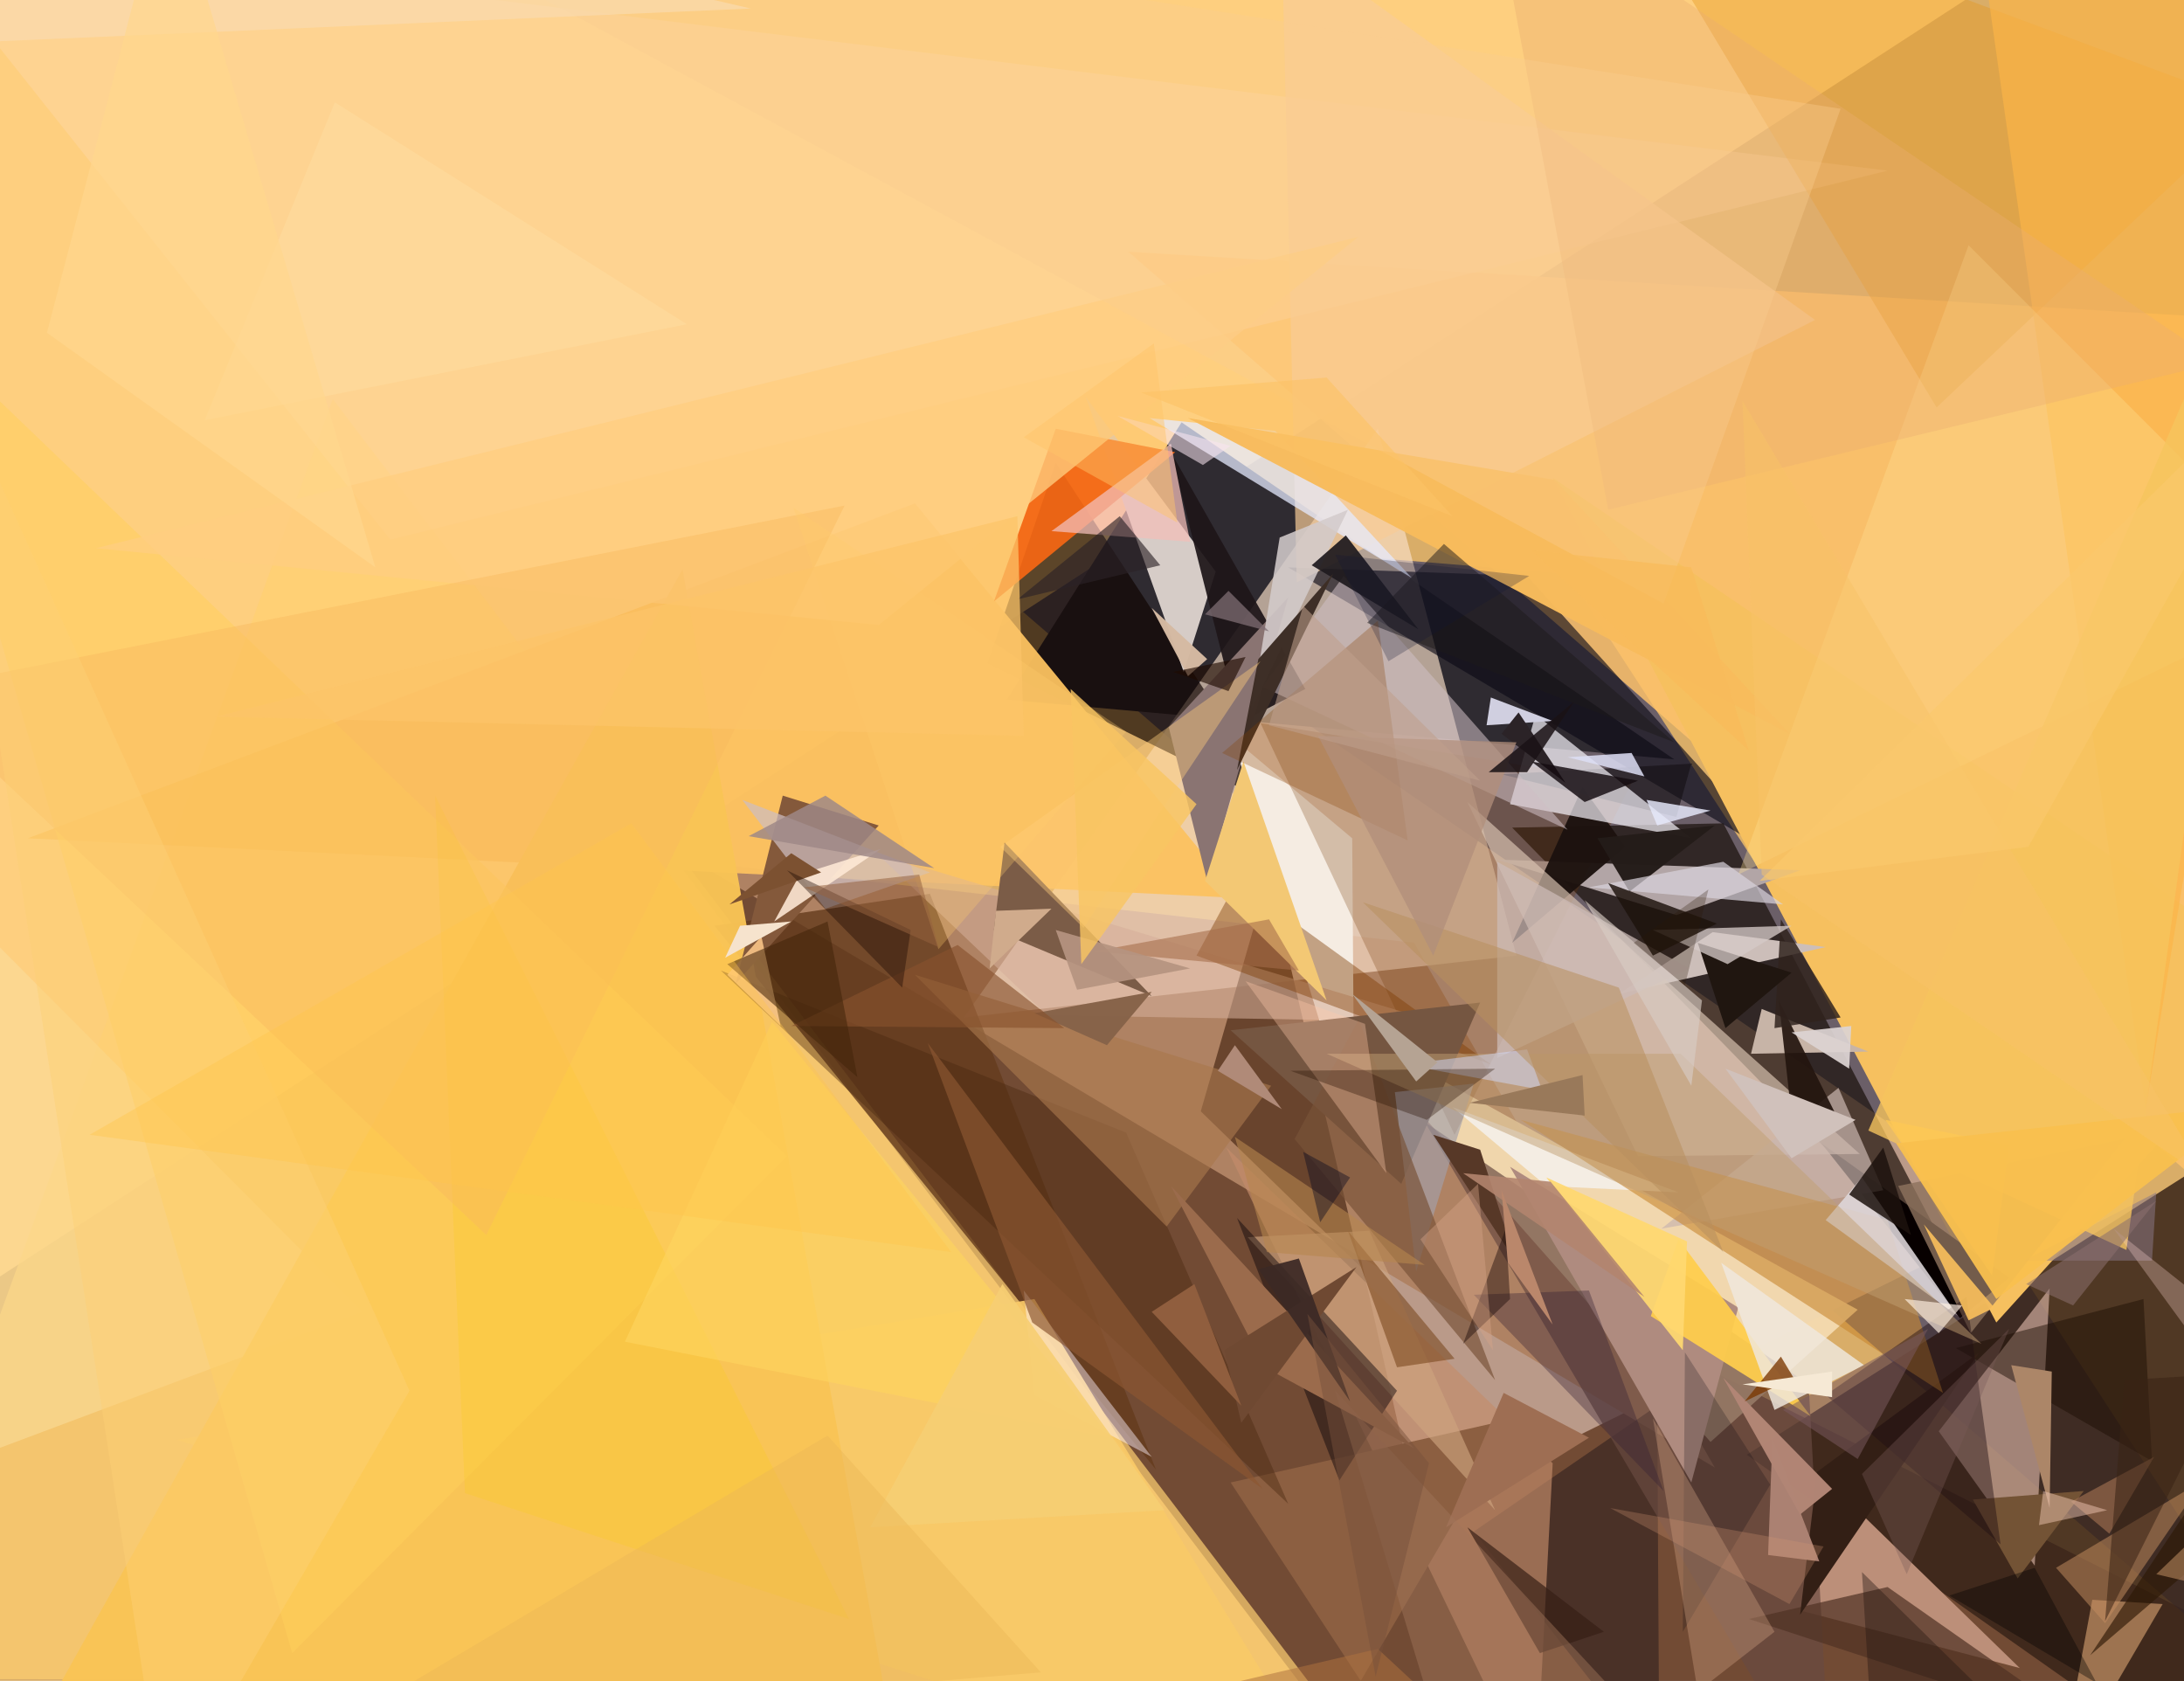
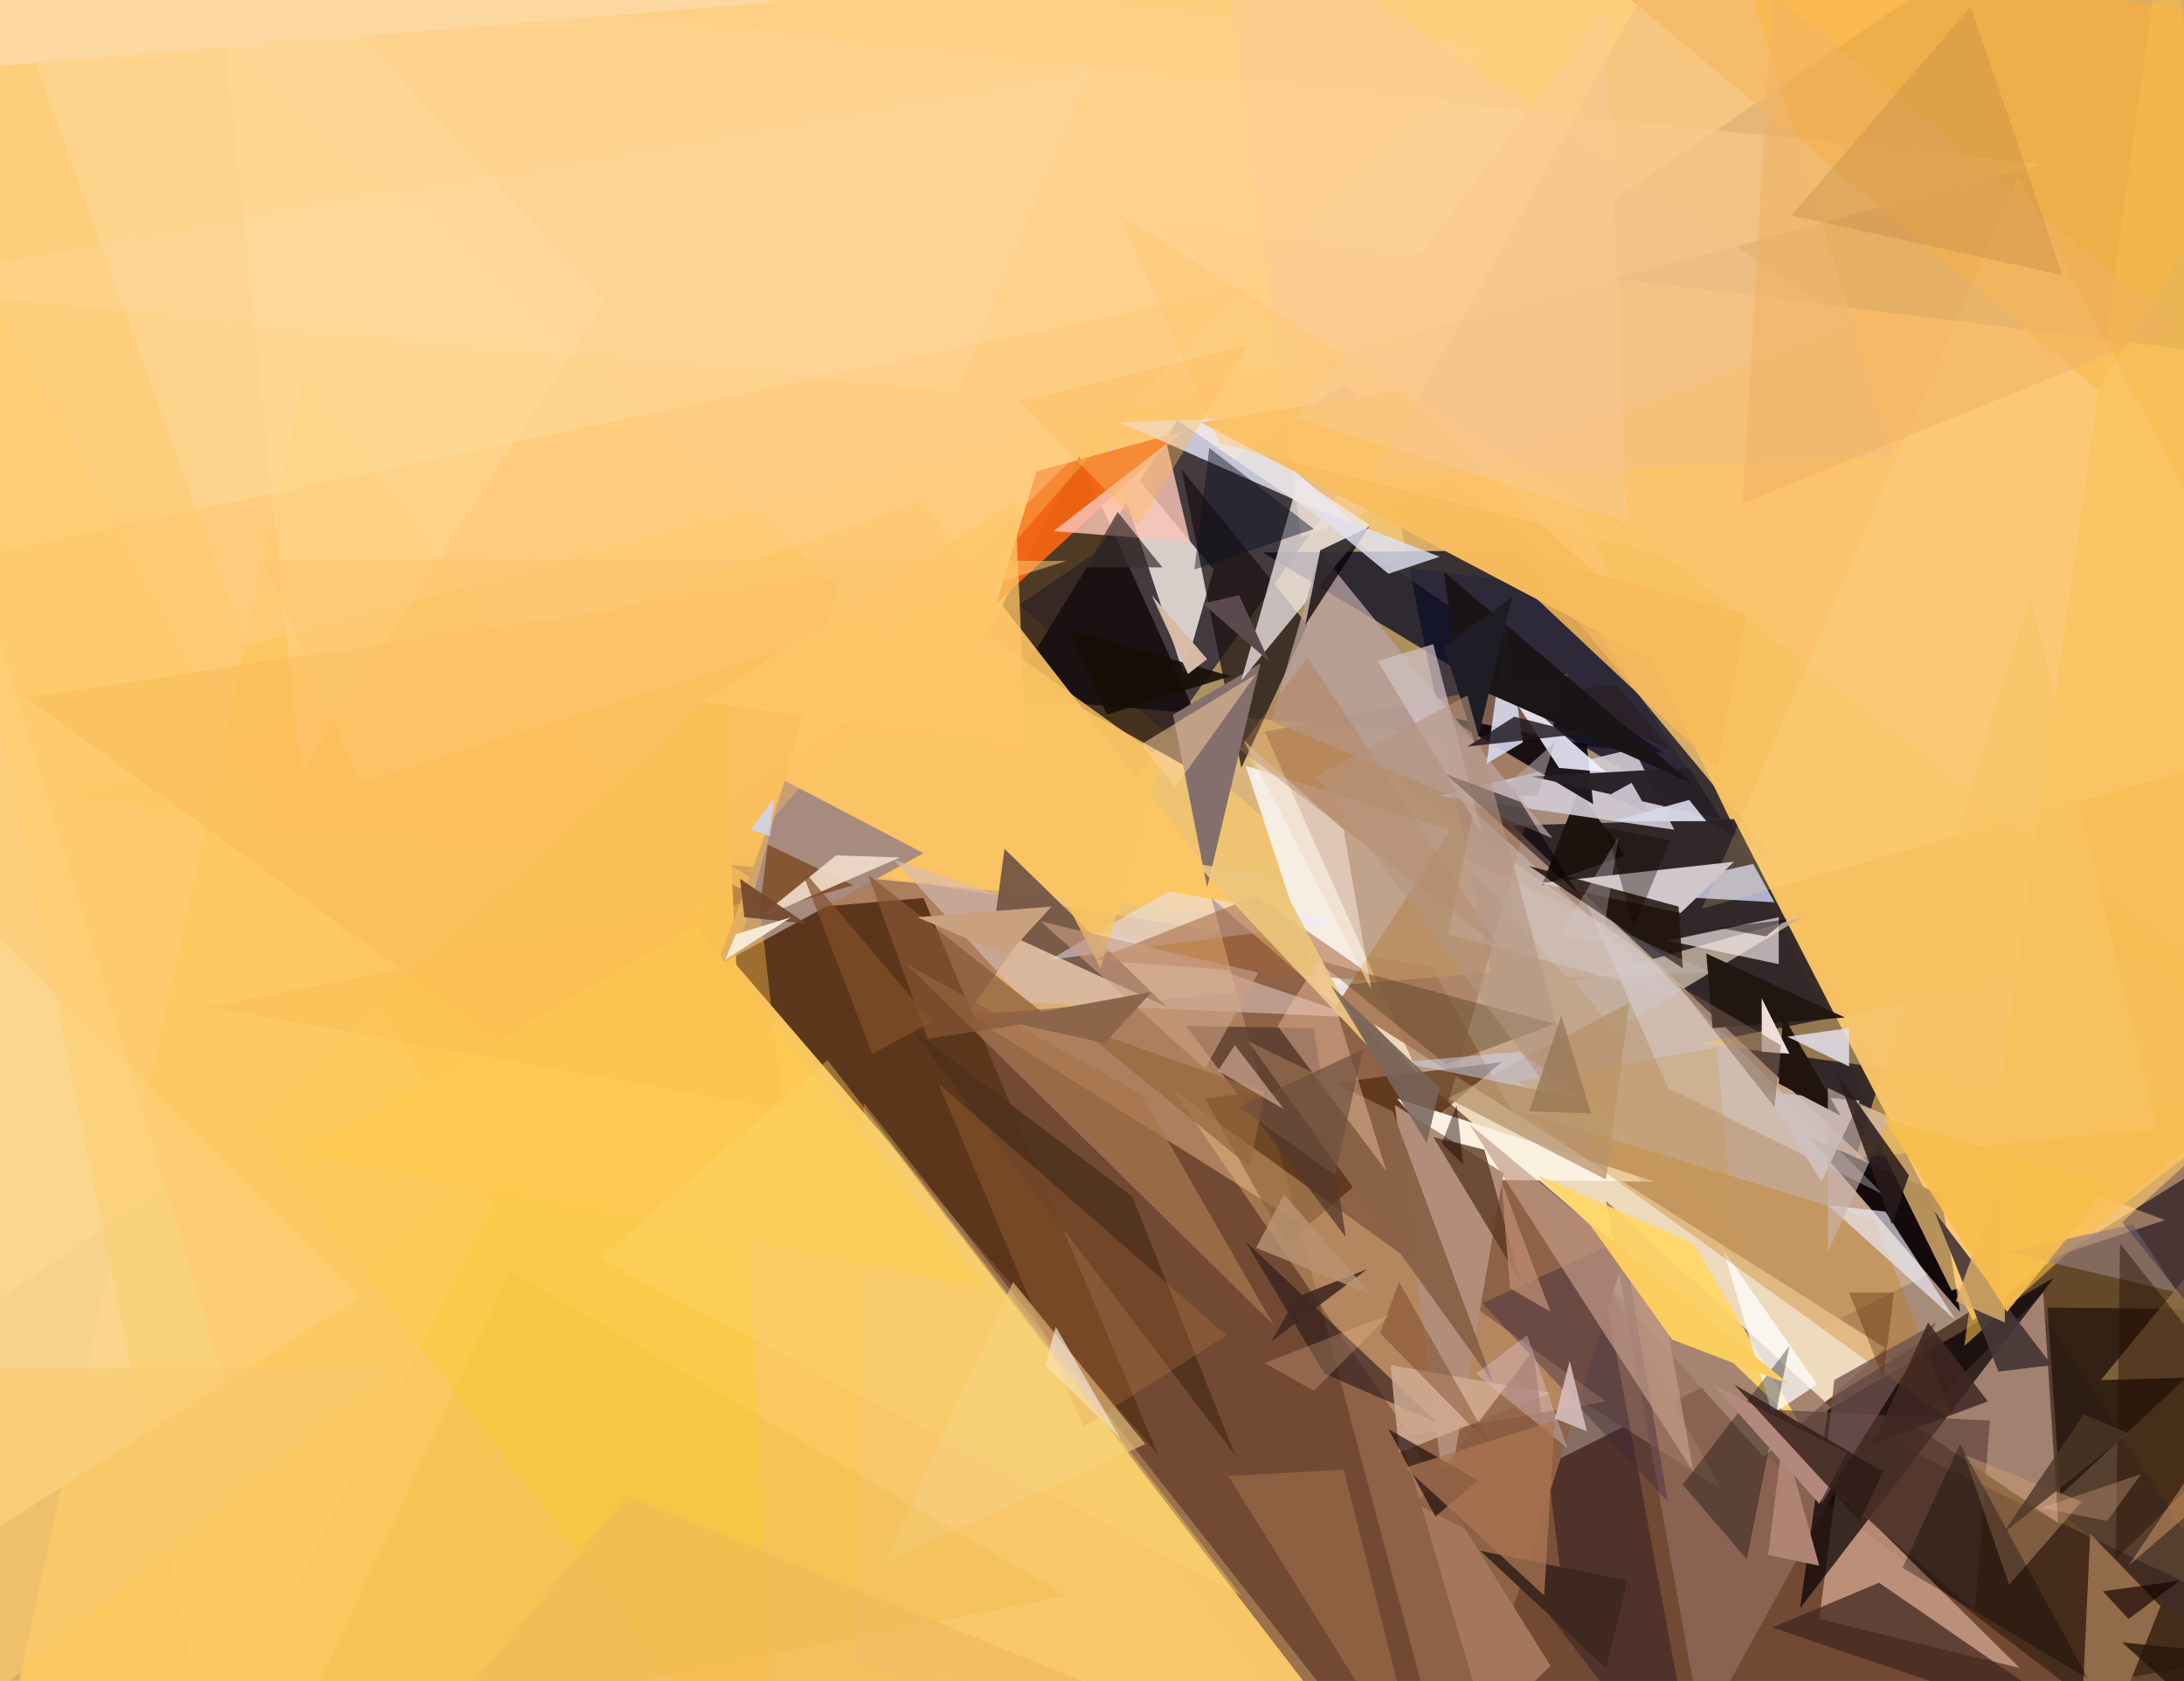
<svg xmlns="http://www.w3.org/2000/svg" width="1024" height="788" viewBox="0 0 256 197">
  <rect width="256" height="197" fill="#d9ad68" />
-   <polygon points="163.75,212.25 269,195.25 77.25,98.25" fill="#401c1b" fill-opacity="0.671" />
-   <polygon points="107.5,61 271.5,202.5 183.75,67.25" fill="#272f67" fill-opacity="0.62" />
-   <polygon points="231.5,-0.75 -1.75,-15.5 -6,153.5" fill="#fecf7f" />
-   <polygon points="258,208 270,129 204.75,170.5" fill="#372318" fill-opacity="0.843" />
-   <polygon points="153.5,197.25 -15.5,196.75 39,46.75" fill="#ffcf72" fill-opacity="0.698" />
-   <polygon points="237.25,142.5 144,78.5 166.25,177.5" fill="#ba9a89" />
-   <polygon points="196.25,89 138.5,49.5 118,82" fill="#2f2b31" />
-   <polygon points="268.75,37.75 269.5,148.75 132.25,29.5" fill="#ffc36a" fill-opacity="0.831" />
-   <polygon points="81.5,101 165.75,110.5 201,172" fill="#af8263" />
-   <polygon points="177.75,112 113,119.25 161.5,50.25" fill="#f8dfc8" fill-opacity="0.659" />
-   <polygon points="179,67.5 151,66.5 209,100.75" fill="#0b0915" fill-opacity="0.624" />
-   <polygon points="234,155 269.75,115.5 182,56" fill="#f6c05f" />
-   <polygon points="177.25,97 231,152 202,96.5" fill="#110701" fill-opacity="0.635" />
-   <polygon points="150.25,94.75 123.75,54.25 115.75,77.75" fill="#100400" fill-opacity="0.678" />
-   <polygon points="3.25,98.25 107.25,59 145.25,105.25" fill="#fbc15f" fill-opacity="0.945" />
-   <polygon points="142.5,67 127.25,46.5 138.75,78.75" fill="#d6ccc7" />
-   <polygon points="-11.25,-8.5 221.25,20 45.75,63.25" fill="#ffdab0" fill-opacity="0.365" />
-   <polygon points="157.5,120.25 217.75,153.5 200.5,169" fill="#f4dbb0" fill-opacity="0.941" />
-   <polygon points="109,104.75 135.5,172.25 83.75,108.5" fill="#643c1d" fill-opacity="0.808" />
-   <polygon points="227,47.75 264.25,12.5 189,-15.5" fill="#e6951b" fill-opacity="0.388" />
-   <polygon points="196.5,107.25 211,102 175.5,100.75" fill="#b2a5a6" />
-   <polygon points="238.5,183.5 240.25,151 227.25,167.75" fill="#e9c2b2" fill-opacity="0.588" />
-   <polygon points="-11.25,99.75 42.5,153.75 -15.5,175.5" fill="#fadd9e" fill-opacity="0.561" />
-   <polygon points="158,212.5 121.25,152.25 20.75,168.75" fill="#f8c968" fill-opacity="0.929" />
-   <polygon points="213.5,134 235.5,149.75 229.75,154.5" fill="#070000" />
-   <polygon points="172.75,179.5 194.25,164.75 194.5,207.25" fill="#322120" fill-opacity="0.616" />
-   <polygon points="7.25,197 106.25,212.5 80,66.75" fill="#f9c456" fill-opacity="0.961" />
-   <polygon points="158.5,98.25 144.5,86.5 158.75,133" fill="#f5ece2" />
-   <polygon points="145.25,84.75 137.25,53 153,80.75" fill="#1e1619" fill-opacity="0.933" />
-   <polygon points="143.75,134.5 182,171.5 180,209.75" fill="#c38c6b" fill-opacity="0.659" />
-   <polygon points="212.75,37.5 152,68.25 150.25,-7.5" fill="#f8cb97" fill-opacity="0.698" />
-   <polygon points="214,111 189.75,116.5 200.75,109.25" fill="#ccbeb9" />
-   <polygon points="123.75,50.25 116.5,70.5 137.75,53" fill="#f36714" fill-opacity="0.937" />
-   <polygon points="191.25,91.75 170.5,133 147.75,84.75" fill="#6e3500" fill-opacity="0.255" />
-   <polygon points="177.25,110.5 190.5,99.25 185.5,92.25" fill="#1c120f" fill-opacity="0.961" />
-   <polygon points="218,135.25 192,135.5 172,94" fill="#dac4b2" fill-opacity="0.675" />
-   <polygon points="148.75,102.5 140.75,130.25 159.5,148.5" fill="#502e19" fill-opacity="0.729" />
-   <polygon points="102.75,100 168.25,119.75 122.75,119" fill="#d4af9a" fill-opacity="0.569" />
-   <polygon points="252.25,171.25 229.25,158 251.25,152.25" fill="#1c0d04" fill-opacity="0.471" />
-   <polygon points="236.75,195.5 218.25,177.5 211,188.75" fill="#bc8f79" />
-   <polygon points="206.5,118.25 219,123.25 205.25,123.5" fill="#c7b4a7" />
-   <polygon points="149.5,50.5 134.75,49 165.5,67.75" fill="#e5ebff" fill-opacity="0.741" />
-   <polygon points="167,131.5 214.75,212.5 212,162.25" fill="#694a41" fill-opacity="0.682" />
-   <polygon points="196.75,139.75 170.25,129.75 181.25,139" fill="#f4ede3" />
-   <polygon points="245.25,187.5 253.5,188 241.25,209" fill="#b4865d" fill-opacity="0.8" />
-   <polygon points="151,70 137,85.25 141.5,103.25" fill="#8a7472" />
-   <polygon points="91.75,93.25 86.25,115.25 103,96.75" fill="#84593b" />
-   <polygon points="182.25,56.25 209.75,86 139.25,49" fill="#f8bc5d" fill-opacity="0.973" />
-   <polygon points="205,189.75 245.5,203 221.25,186" fill="#503224" fill-opacity="0.706" />
-   <polygon points="198.25,173.75 177,136.75 203.75,153.25" fill="#af8b7f" />
-   <polygon points="193.5,154.25 212.25,166 196.75,145.25" fill="#ffcd4c" fill-opacity="0.933" />
-   <polygon points="249,133.5 231,156.25 222.5,139" fill="#8e725d" fill-opacity="0.804" />
-   <polygon points="271.5,8 231,-15 251.5,130" fill="#fbb447" fill-opacity="0.655" />
-   <polygon points="218.5,160 201.75,148 208,165.25" fill="#efe7de" fill-opacity="0.824" />
-   <polygon points="196.5,95.75 198.25,89.5 176,90.75" fill="#171217" fill-opacity="0.675" />
-   <polygon points="230.75,28.75 203.75,102.5 271.5,69.5" fill="#ffe195" fill-opacity="0.333" />
-   <polygon points="198.25,98.25 180,83.75 177,94.25" fill="#fbf7ff" fill-opacity="0.678" />
-   <polygon points="34.25,193.75 92.25,135.5 -11,36.5" fill="#ffce5c" fill-opacity="0.518" />
-   <polygon points="213,172.5 211,189.25 232,158.5" fill="#331f15" />
-   <polygon points="186.25,151.25 172.75,151.75 195,174.75" fill="#322033" fill-opacity="0.361" />
-   <polygon points="117.75,98.75 135,116.75 116.5,109" fill="#7b5c47" />
-   <polygon points="150,63 158,59.75 146.75,83" fill="#d3cbcb" fill-opacity="0.867" />
-   <polygon points="194.75,144 220.75,139.5 215.5,127.5" fill="#c9b5ae" fill-opacity="0.706" />
-   <polygon points="177.5,166.25 144.25,173.75 159.5,197" fill="#8c5f41" />
-   <polygon points="84.5,113.75 132,132.75 151,176.25" fill="#4a2810" fill-opacity="0.416" />
-   <polygon points="121.25,163.5 120,151.25 135,170.75" fill="#fff4ff" fill-opacity="0.447" />
-   <polygon points="145,103.25 140.25,112 174.75,124.75" fill="#7d3900" fill-opacity="0.42" />
-   <polygon points="183.75,97.25 157.5,67.5 148,80.5" fill="#cfbfc4" fill-opacity="0.557" />
-   <polygon points="227.75,163.25 178.25,131.25 221.25,143" fill="#c88630" fill-opacity="0.596" />
-   <polygon points="164.25,138.75 173.5,117.5 144.25,120.75" fill="#755641" />
-   <polygon points="198,113.5 175.5,124 175.5,101" fill="#ccbab6" fill-opacity="0.729" />
-   <polygon points="213.25,183 207.25,182.25 207.75,168.75" fill="#ab8172" />
-   <polygon points="157.75,62.75 166.25,73.75 153.75,66.25" fill="#1f1b1f" fill-opacity="0.922" />
-   <polygon points="160.5,144.25 175.25,177 146.25,145" fill="#cda47f" fill-opacity="0.643" />
-   <polygon points="121,155 108.75,122.25 148,174.5" fill="#8b5631" fill-opacity="0.675" />
-   <polygon points="163.75,163 157,173.5 145,142.75" fill="#0d0609" fill-opacity="0.471" />
-   <polygon points="103,73.25 159.25,27.75 11.25,64.25" fill="#fecd80" fill-opacity="0.765" />
-   <polygon points="156.25,67.25 147.5,77.25 145,90.25" fill="#3d2e26" fill-opacity="0.988" />
-   <polygon points="107.25,114.25 136.75,143.75 149,127.25" fill="#a8774c" fill-opacity="0.631" />
-   <polygon points="197.25,191.25 197.5,158.5 207.5,174" fill="#00010b" fill-opacity="0.216" />
-   <polygon points="260,42.5 188.5,59.75 174.5,-15.5" fill="#eaae70" fill-opacity="0.376" />
-   <polygon points="210.25,133 208.5,117.25 215.5,131.25" fill="#23150f" fill-opacity="0.918" />
-   <polygon points="214,143 229.5,154.25 218.25,138" fill="#ded7da" fill-opacity="0.878" />
-   <polygon points="231.25,175.75 244.25,174.75 236.5,185" fill="#735335" />
-   <polygon points="234.5,181 214,163.5 230.5,152" fill="#200e12" fill-opacity="0.447" />
-   <polygon points="166,149 163.5,128 172.75,127" fill="#a39fa8" fill-opacity="0.659" />
-   <polygon points="151.75,133.5 159.25,119.5 175.25,161.75" fill="#795238" fill-opacity="0.682" />
-   <polygon points="197,123.5 232.25,157.5 155.5,123.5" fill="#c19e72" fill-opacity="0.494" />
-   <polygon points="87,93.75 96.75,106.5 109,102.25" fill="#cdbdc0" fill-opacity="0.725" />
-   <polygon points="127,108.75 147.75,77.5 117.25,99.25" fill="#fece7c" fill-opacity="0.42" />
-   <polygon points="216.75,125.25 210,121 217,120.25" fill="#ddd4d3" fill-opacity="0.922" />
-   <polygon points="182,84.5 174.25,85 174.75,81.75" fill="#d0cfe0" />
-   <polygon points="215.75,119.25 208.75,107.75 208,120.5" fill="#30231d" fill-opacity="0.843" />
-   <polygon points="123.25,62.25 139.5,63.5 137.25,52" fill="#f3beb8" fill-opacity="0.737" />
-   <polygon points="178,83.5 183.5,91.75 176,86" fill="#2b2327" />
-   <polygon points="201,96.75 187.25,98.25 191,104.5" fill="#241c19" fill-opacity="0.984" />
-   <polygon points="199,110.5 202.25,120.5 210,114" fill="#201610" />
-   <polygon points="195,70.75 215.75,12.75 35.25,-15.5" fill="#fbcd8f" fill-opacity="0.373" />
-   <polygon points="99.5,189.75 51,93.25 54.5,175" fill="#facc21" fill-opacity="0.286" />
-   <polygon points="237.25,147.75 252.25,147.75 252.75,139.75" fill="#897686" fill-opacity="0.533" />
-   <polygon points="130.25,168.5 90.5,119.75 73.25,157.25" fill="#fdd45e" fill-opacity="0.651" />
-   <polygon points="202,101 186.25,104 209,106" fill="#d9d4dd" fill-opacity="0.694" />
-   <polygon points="155.5,117.25 145.75,89.25 141.25,103.25" fill="#f3c874" />
-   <polygon points="266.25,23 249.25,146.5 219,132.5" fill="#f6c45d" fill-opacity="0.784" />
-   <polygon points="185.75,94 192,91.5 179.5,89.25" fill="#140b10" fill-opacity="0.824" />
-   <polygon points="148.25,160.25 165.75,169.75 137.25,139" fill="#9b6b4c" />
-   <polygon points="164.5,124.75 179,123 180.75,127.75" fill="#d1dcff" fill-opacity="0.475" />
-   <polygon points="-10.75,81 57,144.75 99,59.25" fill="#f9b85e" fill-opacity="0.439" />
-   <polygon points="93,59.5 110,111.25 132,85.75" fill="#ffcb6c" fill-opacity="0.29" />
-   <polygon points="152.25,113.75 128.25,111.5 148.75,107.75" fill="#a56c4a" fill-opacity="0.576" />
-   <polygon points="145.5,166.75 143.5,158.25 159,148.5" fill="#6f4932" />
-   <polygon points="189.75,115.75 202,146.75 159.75,105.75" fill="#b8905f" fill-opacity="0.545" />
-   <polygon points="48,163 -7.25,40.5 19.25,212.5" fill="#fdd076" fill-opacity="0.463" />
-   <polygon points="169.25,63.75 196.25,87 160.25,73" fill="#1d1919" fill-opacity="0.49" />
-   <polygon points="131.25,60.5 136,66.25 119.25,70.25" fill="#2c2227" fill-opacity="0.631" />
-   <polygon points="208,191.25 199,198.25 193.75,166.25" fill="#dbaa89" fill-opacity="0.329" />
-   <polygon points="246.75,190.25 241,183.75 258.25,173.5" fill="#c38e5f" fill-opacity="0.518" />
-   <polygon points="191.25,88.25 192.75,91 183.75,88.75" fill="#dddef4" fill-opacity="0.851" />
-   <polygon points="89.25,109.75 85.25,114.25 91.5,120.25" fill="#ffca8b" fill-opacity="0.851" />
-   <polygon points="235.5,134.25 233.5,149.5 221,131.25" fill="#fdc854" fill-opacity="0.796" />
-   <polygon points="116,113.5 116.75,106.75 123.25,106.5" fill="#d0ab8c" />
-   <polygon points="225.5,143.5 230.75,154.75 233.75,153.25" fill="#fac15b" fill-opacity="0.898" />
-   <polygon points="165,98.5 143.25,88.25 161.5,72.75" fill="#863f00" fill-opacity="0.286" />
-   <polygon points="214.75,174.5 202,161.5 211,177.5" fill="#b18575" fill-opacity="0.992" />
-   <polygon points="177.75,148 168,133 173.5,134.75" fill="#573827" />
-   <polygon points="197.75,145.5 181.25,138 197.25,158.25" fill="#ffd870" fill-opacity="0.929" />
-   <polygon points="158,144.25 170.5,159.25 163.75,160.25" fill="#754117" fill-opacity="0.541" />
-   <polygon points="209,165.25 226,155.75 217.75,171" fill="#7b5b60" fill-opacity="0.525" />
-   <polygon points="162.5,137.5 160,120 146,115" fill="#ffcbab" fill-opacity="0.353" />
-   <polygon points="172,179 180.5,193.75 188,191.25" fill="#351e15" fill-opacity="0.682" />
-   <polygon points="238.5,183.75 228.5,187 245.75,197.25" fill="#000000" fill-opacity="0.361" />
-   <polygon points="145.5,164.75 135,153.75 140,150.5" fill="#905e3e" />
-   <polygon points="175.25,125.25 151.25,125.5 167.25,131.25" fill="#261000" fill-opacity="0.341" />
-   <polygon points="166,126.75 158.5,116.5 168.5,124.5" fill="#b5a393" />
-   <polygon points="234,152.25 263.75,129.5 222.25,134" fill="#f8c04e" fill-opacity="0.949" />
-   <polygon points="103.25,99.5 93.75,102.5 90.75,108" fill="#fde8d5" fill-opacity="0.886" />
-   <polygon points="109.5,101.75 87.75,98 96.75,93.25" fill="#9f8887" fill-opacity="0.839" />
-   <polygon points="202.5,113 193.75,109 210,108.5" fill="#d5c9c7" fill-opacity="0.769" />
-   <polygon points="185.5,126 172.25,129.25 185.75,130.75" fill="#99795a" />
-   <polygon points="181.75,138.5 171.5,137.5 192.75,152" fill="#b2856e" fill-opacity="0.89" />
-   <polygon points="176.25,163.25 169.5,179 186.25,168.5" fill="#9e6e53" />
-   <polygon points="22.25,-14.25 -15.5,5.5 88,1" fill="#f9daae" fill-opacity="0.706" />
-   <polygon points="202.25,125.25 210,135.75 217.5,131.25" fill="#d0c1bb" />
-   <polygon points="85.5,106 96.25,102.25 92.75,100" fill="#7c5131" />
-   <polygon points="247.75,144 271,162.5 271.25,176.25" fill="#ffd8d5" fill-opacity="0.294" />
-   <polygon points="170.25,60.5 155.5,44.25 133.75,46" fill="#fcc266" fill-opacity="0.624" />
-   <polygon points="141,54.5 144.25,52.25 131,48.75" fill="#f8e5ef" fill-opacity="0.561" />
-   <polygon points="177,152.25 171.5,157.5 176.5,144" fill="#220f0d" fill-opacity="0.471" />
-   <polygon points="24,49.25 80.5,38 39.25,12" fill="#ffdfa6" fill-opacity="0.42" />
-   <polygon points="139.5,113.5 126.25,116 123.75,109" fill="#b69481" fill-opacity="0.918" />
-   <polygon points="140.25,94.25 125.5,80.75 126.75,113" fill="#f8c562" fill-opacity="0.812" />
-   <polygon points="135,116.25 121.25,118.75 129.75,122.5" fill="#876349" fill-opacity="0.973" />
-   <polygon points="235.75,160 240.25,176.75 240.5,160.75" fill="#ac8668" />
-   <polygon points="177.75,87 154.5,86.25 168,112" fill="#b18f7b" fill-opacity="0.745" />
-   <polygon points="206.5,102.5 258.75,138.25 204.25,47" fill="#f7c167" fill-opacity="0.506" />
-   <polygon points="25.25,84 120,86.25 119.25,60.5" fill="#fcc469" fill-opacity="0.729" />
-   <polygon points="144,69.25 141.25,72 148.75,74" fill="#806e74" fill-opacity="0.737" />
-   <polygon points="92.75,120.25 112.25,110.75 124.75,120.5" fill="#88522e" fill-opacity="0.627" />
-   <polygon points="220.75,134.5 216.75,140 224,144.75" fill="#1d120e" fill-opacity="0.847" />
-   <polygon points="19.75,-15.5 5.5,39 44,66.5" fill="#ffd68e" fill-opacity="0.694" />
-   <polygon points="120,51.25 135.25,40.25 138,61.25" fill="#ffc369" fill-opacity="0.471" />
-   <polygon points="139.25,79.25 141.5,77.25 135,71.25" fill="#d5b9a2" fill-opacity="0.98" />
-   <polygon points="185.75,105.5 198.25,127.25 199.5,117.25" fill="#d7cac3" fill-opacity="0.651" />
-   <polygon points="85.25,113 100.5,126.25 97,108" fill="#42250a" fill-opacity="0.561" />
-   <polygon points="74,96.5 111.5,146.75 10.5,133" fill="#ffc54b" fill-opacity="0.392" />
-   <polygon points="166.5,145.25 173.25,138.75 175,158.25" fill="#d7a588" fill-opacity="0.416" />
-   <polygon points="182,155.25 176.75,148 176,139.5" fill="#ba876b" />
-   <polygon points="242.75,176 247.25,179.75 252.5,170.75" fill="#986a4c" fill-opacity="0.698" />
-   <polygon points="174.5,90.5 184.5,82.25 179,90.5" fill="#1a1216" fill-opacity="0.855" />
-   <polygon points="193.75,112 201.25,108.25 188.5,103.5" fill="#1d130d" fill-opacity="0.831" />
-   <polygon points="205,88 179.5,64.5 198.25,66.5" fill="#f8bb5b" fill-opacity="0.733" />
-   <polygon points="146,77 144,81 137.5,78.75" fill="#1e0b00" fill-opacity="0.631" />
-   <polygon points="148.5,146.75 144.75,133.25 167,148.25" fill="#b7864e" fill-opacity="0.592" />
-   <polygon points="235.5,155.75 223.5,184.5 218.25,172.75" fill="#7c5b59" fill-opacity="0.353" />
-   <polygon points="243,153 237.5,150.5 252.75,140.75" fill="#8a706e" fill-opacity="0.549" />
-   <polygon points="230,153 223.25,152.25 227.25,156.25" fill="#fff0e1" fill-opacity="0.659" />
-   <polygon points="150.25,130 144.75,122.5 142.75,125.5" fill="#b08a78" />
-   <polygon points="206.25,103.25 271.5,39 237.75,99.25" fill="#fac96c" fill-opacity="0.639" />
-   <polygon points="208.75,159 204.5,164.25 210.25,161.5" fill="#7a3700" fill-opacity="0.773" />
-   <polygon points="136.5,177 117.5,150.5 102,179" fill="#f7cf74" fill-opacity="0.918" />
-   <polygon points="246.75,190 261.25,161 249,161.75" fill="#3a2314" fill-opacity="0.549" />
-   <polygon points="92.75,108 86.75,108.5 85,112.25" fill="#f6e3cd" />
-   <polygon points="247,177 239.5,174.75 239,178.75" fill="#ffd6c3" fill-opacity="0.427" />
-   <polygon points="162.75,77.5 179.25,67.5 156.5,65" fill="#121433" fill-opacity="0.255" />
-   <polygon points="97,168.25 122,196 38.5,203" fill="#ebb756" fill-opacity="0.435" />
-   <polygon points="161.5,193.25 95.25,208.75 182.25,212.5" fill="#ae723f" fill-opacity="0.529" />
-   <polygon points="173.5,91.5 152.75,71 148.75,85" fill="#bf9f8b" fill-opacity="0.561" />
-   <polygon points="188.75,176.75 209.75,188 213.75,181.25" fill="#d59976" fill-opacity="0.278" />
-   <polygon points="171,210.75 156.5,163 202,212" fill="#a2755b" fill-opacity="0.455" />
-   <polygon points="152.25,147.5 158.25,164.25 147.5,148.75" fill="#3c2925" fill-opacity="0.929" />
-   <polygon points="247,212.5 218.25,184.25 220,212.5" fill="#261712" fill-opacity="0.408" />
-   <polygon points="200.25,104.25 191.5,110.5 197.5,115.5" fill="#291804" fill-opacity="0.275" />
-   <polygon points="271.25,171.5 268.75,158.5 245,194" fill="#2c1805" fill-opacity="0.639" />
-   <polygon points="167.5,171.5 161.25,196.5 153.25,154" fill="#76503c" fill-opacity="0.475" />
-   <polygon points="270.75,188.75 271.5,166.5 252.75,184.5" fill="#d8a16f" fill-opacity="0.467" />
-   <polygon points="152.75,135 154.75,143.25 158.25,138" fill="#00051d" fill-opacity="0.388" />
-   <polygon points="105.75,115.75 106.75,109 92.25,102" fill="#1f0a04" fill-opacity="0.408" />
-   <polygon points="204.25,162.25 214.75,163.75 214.75,160.75" fill="#f6e9d5" />
-   <polygon points="194.25,96.75 193,93.75 200.5,95" fill="#e5e8fa" fill-opacity="0.831" />
-   <polygon points="107.75,102.5 110,111 94.25,104" fill="#95613f" fill-opacity="0.537" />
+   <polygon points="159.75,212.5 271.25,192.75 73.5,97.75" fill="#431e1c" fill-opacity="0.686" />
+   <polygon points="105.5,58.75 271.5,203.25 184,69" fill="#404aa0" fill-opacity="0.329" />
+   <polygon points="228.75,-3.5 -1.75,-15.5 -4.5,155.25" fill="#fed07e" fill-opacity="0.98" />
+   <polygon points="256.75,208.5 270.75,129 205.5,169.5" fill="#362012" fill-opacity="0.718" />
+   <polygon points="152.75,197 1.75,199.25 35.5,44.5" fill="#fbc95f" fill-opacity="0.98" />
+   <polygon points="237.75,143.5 143,76.75 171.75,176.5" fill="#c5a78c" fill-opacity="0.965" />
+   <polygon points="195,88.25 138,49.25 118,81.75" fill="#443a40" />
+   <polygon points="264.75,42 271.5,144 135.75,26" fill="#fec56d" fill-opacity="0.875" />
+   <polygon points="82.25,99.25 167.75,113.25 201.75,174.5" fill="#ad7f5e" />
+   <polygon points="174.75,114 113.25,119 162,50.75" fill="#ffd67b" fill-opacity="0.557" />
+   <polygon points="178,64.5 148,64.75 208.5,101.25" fill="#060922" fill-opacity="0.749" />
+   <polygon points="231.25,154.75 271.5,123.75 183.5,56.25" fill="#f7c061" fill-opacity="0.976" />
+   <polygon points="177.25,96.75 228.75,145.5 203.25,96" fill="#2b2225" fill-opacity="0.937" />
+   <polygon points="144.25,92.75 126.5,53.5 114.75,76.25" fill="#0a0100" fill-opacity="0.714" />
+   <polygon points="7.75,93.75 108,58.75 145.75,107.25" fill="#fdc563" fill-opacity="0.89" />
+   <polygon points="142.25,66.75 129.75,51.75 138.75,79" fill="#d7ceca" />
+   <polygon points="-0.5,-5.75 239.25,19.25 28.75,75.75" fill="#ffd693" fill-opacity="0.604" />
+   <polygon points="161,120 221,158 206.75,170.75" fill="#eddabd" fill-opacity="0.988" />
+   <polygon points="108.25,105.25 135.75,170.5 81.5,107.5" fill="#5c371b" fill-opacity="0.996" />
+   <polygon points="246,45.75 271.5,3.5 178,-11" fill="#f9b03c" fill-opacity="0.671" />
+   <polygon points="224.25,167 241.25,178.5 239.5,151.5" fill="#a28272" fill-opacity="0.992" />
+   <polygon points="190,104.75 208,105.75 205.5,101.25" fill="#b3b1ce" fill-opacity="0.996" />
+   <polygon points="-15.5,94.5 42,152 -3.25,181" fill="#fad790" fill-opacity="0.894" />
+   <polygon points="157.5,201 100.25,195.75 101.25,129.25" fill="#f4c782" fill-opacity="0.325" />
+   <polygon points="212,133.25 227.5,140 229.75,153.75" fill="#090104" fill-opacity="0.937" />
+   <polygon points="178.25,185 188.25,152.25 199.5,212.5" fill="#050318" fill-opacity="0.318" />
+   <polygon points="155.75,119.25 170,97.25 146,89.75" fill="#fbfafe" fill-opacity="0.788" />
+   <polygon points="91,212.5 84.75,80.5 29.25,131.75" fill="#fcca4c" fill-opacity="0.996" />
+   <polygon points="142,105.25 190.5,147 170.25,211" fill="#8d6247" />
+   <polygon points="184.5,115 211.25,107.5 189.25,120.75" fill="#c3afa0" fill-opacity="0.855" />
+   <polygon points="217,38 152.5,63 142.75,-12.5" fill="#facc9a" fill-opacity="0.541" />
+   <polygon points="153.25,73.25 138.5,55 145.5,90" fill="#1e1314" fill-opacity="0.761" />
+   <polygon points="121.5,55.25 116.75,70.75 138.75,50.5" fill="#f26413" fill-opacity="0.965" />
+   <polygon points="183.75,79 169,132 148.25,85.75" fill="#a17456" fill-opacity="0.627" />
+   <polygon points="180.75,103.75 190.5,100.25 185,92.75" fill="#1c130e" fill-opacity="0.984" />
+   <polygon points="220.75,140 195.5,127.5 185.25,104.25" fill="#e9eeff" fill-opacity="0.314" />
+   <polygon points="215.25,174.25 213.25,189.75 236.75,195.5" fill="#ce9f88" fill-opacity="0.812" />
+   <polygon points="176,124.5 150.75,145.75 141.25,128.75" fill="#432000" fill-opacity="0.584" />
+   <polygon points="163.75,128.75 172,138.25 194,138.5" fill="#faf1e0" />
+   <polygon points="240,153.25 264.75,153.5 241.5,175.25" fill="#0b0000" fill-opacity="0.545" />
+   <polygon points="199.5,122.25 250.75,112.25 270.25,132" fill="#f3c876" fill-opacity="0.506" />
+   <polygon points="253.25,188.25 243.5,212.5 245,179.75" fill="#916b4a" />
+   <polygon points="108.25,100 84,113.25 92,91.5" fill="#a78b7f" />
+   <polygon points="188.25,140.75 199.5,203 218.5,168.5" fill="#906a5b" fill-opacity="0.765" />
+   <polygon points="137.5,83.75 141.5,104 147.75,77.75" fill="#846f6c" />
+   <polygon points="144.75,49 159.5,62 131.25,49.5" fill="#e8ecff" fill-opacity="0.78" />
+   <polygon points="137.5,127.75 165.25,168.25 188.25,164.25" fill="#ffce8e" fill-opacity="0.341" />
+   <polygon points="159.25,119.25 104.75,100.75 120.25,117.5" fill="#d6bbb5" fill-opacity="0.647" />
+   <polygon points="103.75,183 118.75,150.25 134.25,169.25" fill="#f4cf84" fill-opacity="0.584" />
+   <polygon points="164.25,45.75 202.5,82 140.75,49.5" fill="#f9bd5e" fill-opacity="0.98" />
+   <polygon points="220.25,185.5 247.5,204.25 207.75,190.75" fill="#41281e" fill-opacity="0.745" />
+   <polygon points="253.75,143 228.75,151.25 218,129.5" fill="#ffce7e" fill-opacity="0.69" />
+   <polygon points="195.5,176 190.25,145.25 173.75,152.75" fill="#3a293d" fill-opacity="0.416" />
+   <polygon points="168.75,93.25 191.5,87.75 196.25,97.25" fill="#d1cbd4" fill-opacity="0.902" />
+   <polygon points="211.5,167.75 180.25,137.75 198.5,145.75" fill="#ffd668" fill-opacity="0.937" />
+   <polygon points="186.75,94.25 169.5,84 186,87.25" fill="#080208" fill-opacity="0.882" />
+   <polygon points="214.25,165.25 211,188.5 240.75,149.75" fill="#080103" fill-opacity="0.714" />
+   <polygon points="207.75,165.75 202,146.5 213,162.25" fill="#fffeff" fill-opacity="0.722" />
+   <polygon points="152.25,56 145.5,79.75 160.5,61.5" fill="#efe6e6" fill-opacity="0.765" />
+   <polygon points="116.5,108.75 136.75,118 117.75,99.5" fill="#775a47" fill-opacity="0.973" />
+   <polygon points="218,129 207,128 213.5,138.5" fill="#cfc2bf" fill-opacity="0.922" />
+   <polygon points="254,-11.75 271.5,120.75 230.25,157.75" fill="#f6ba4a" fill-opacity="0.596" />
+   <polygon points="132.75,140.25 144.75,170.5 106.75,120.5" fill="#50311d" fill-opacity="0.882" />
+   <polygon points="178.25,130.25 229.25,167 219.75,143" fill="#c6790e" fill-opacity="0.333" />
+   <polygon points="197.25,174 204.75,182.75 209.75,157.75" fill="#000000" fill-opacity="0.333" />
+   <polygon points="179.5,91 201.75,96 198,90" fill="#272026" fill-opacity="0.973" />
+   <polygon points="106.25,113 133.75,128.25 149.25,155.25" fill="#a8764d" fill-opacity="0.733" />
+   <polygon points="180.75,81.25 189.5,80.25 196,88" fill="#24170d" fill-opacity="0.357" />
+   <polygon points="182,98.25 154.75,64.75 149,84.5" fill="#b9a3a3" fill-opacity="0.757" />
+   <polygon points="28,167.5 144.75,34 -3,65.25" fill="#fec163" fill-opacity="0.369" />
+   <polygon points="271.5,86 199.5,106.5 236.5,20.75" fill="#ffe89b" fill-opacity="0.188" />
+   <polygon points="213.25,183.5 207.25,182.25 209,168.25" fill="#b08473" />
+   <polygon points="59.75,149 125,187 33.75,205.25" fill="#eab72f" fill-opacity="0.2" />
+   <polygon points="196.5,116.75 172.75,95 169.75,109.5" fill="#d2c4c7" fill-opacity="0.475" />
+   <polygon points="182.75,90 188.25,90.5 176,79.75" fill="#f0f0ff" fill-opacity="0.875" />
+   <polygon points="222,53.5 200.75,-15.5 161,56" fill="#f0be84" fill-opacity="0.537" />
+   <polygon points="168.5,166.75 155.25,161 146,145.5" fill="#271819" fill-opacity="0.604" />
+   <polygon points="182.25,120 154.25,112.5 169.5,124.75" fill="#443213" fill-opacity="0.361" />
+   <polygon points="240.5,160 226.75,142 234.25,160.75" fill="#463636" fill-opacity="0.925" />
+   <polygon points="160.5,61.75 154.75,64.5 153,73.25" fill="#060207" fill-opacity="0.753" />
+   <polygon points="195.5,110.25 208.5,113 208.5,107.5" fill="#f3e8e8" fill-opacity="0.69" />
+   <polygon points="154,120.5 157.75,145 139,120.25" fill="#54372d" fill-opacity="0.745" />
+   <polygon points="233.25,166.5 231.5,188.75 203.5,165" fill="#5c3f39" fill-opacity="0.651" />
+   <polygon points="180.5,103.5 203.25,101 197,107" fill="#d1c7c9" />
+   <polygon points="200.75,120.5 200,111.75 216.25,119.25" fill="#231811" fill-opacity="0.992" />
+   <polygon points="169.5,176.5 176.25,137.5 163.5,129.5" fill="#b28e7a" />
+   <polygon points="90,99 89,107 100,103.75" fill="#7b4a20" fill-opacity="0.804" />
+   <polygon points="191,117.5 169.75,128.75 188.25,138.25" fill="#b6936b" fill-opacity="0.737" />
+   <polygon points="229.25,154.75 214.25,141.25 221,142" fill="#ebedfa" fill-opacity="0.663" />
+   <polygon points="215.75,130.75 209,119 208.5,127" fill="#21130d" />
+   <polygon points="244,176 235.5,185.75 230.25,170.5" fill="#d0a073" fill-opacity="0.427" />
+   <polygon points="105.5,100.5 88.75,107.75 98,100.25" fill="#f0dbcb" fill-opacity="0.91" />
+   <polygon points="250,143.5 255.25,151.5 235.25,146.75" fill="#957b79" fill-opacity="0.675" />
+   <polygon points="123.5,62.25 139.5,63.5 136.75,52" fill="#fac3b7" fill-opacity="0.82" />
+   <polygon points="181.75,195.25 174.25,202.5 163.5,166" fill="#a4775d" />
+   <polygon points="229.75,169.25 244.75,196.75 223,183.75" fill="#000000" fill-opacity="0.318" />
+   <polygon points="175,162 146.25,122 163.25,130.25" fill="#896248" fill-opacity="0.969" />
+   <polygon points="196.75,106.25 179.25,101.5 197.25,113.5" fill="#20130b" fill-opacity="0.847" />
+   <polygon points="143.75,156.5 110,127 127,167.25" fill="#c77c47" fill-opacity="0.263" />
+   <polygon points="209.5,121.5 216.75,120.5 216.75,125" fill="#e0dceb" fill-opacity="0.863" />
+   <polygon points="198.5,172.5 172.25,131.75 194.5,150.25" fill="#c49c8a" fill-opacity="0.678" />
+   <polygon points="167,210 144,173 157.5,172.25" fill="#a9744f" fill-opacity="0.518" />
+   <polygon points="164,170.25 163,160 181.75,163.25" fill="#d0ac94" fill-opacity="0.831" />
+   <polygon points="180.25,93.25 175.25,93.25 182.25,87" fill="#b7acaf" fill-opacity="0.549" />
+   <polygon points="104.75,74.5 4.25,-15 174.5,5.5" fill="#fecf8f" fill-opacity="0.408" />
+   <polygon points="176.5,73.25 174.25,89.5 178.5,87" fill="#d8dbf0" fill-opacity="0.882" />
+   <polygon points="164,150.25 175,169.75 161.75,156.25" fill="#622c0a" fill-opacity="0.337" />
+   <polygon points="123,112.5 137,104.5 157.5,108" fill="#eae7ff" fill-opacity="0.49" />
+   <polygon points="136.25,89 104.5,66.25 129,113.5" fill="#fac562" fill-opacity="0.808" />
+   <polygon points="200.5,114 171,100.25 183.5,114.5" fill="#dddbe0" fill-opacity="0.188" />
+   <polygon points="161.75,115 128.25,112.5 147.25,105" fill="#a3623b" fill-opacity="0.529" />
+   <polygon points="206.5,123.25 209.75,123.5 206.5,117" fill="#efded7" />
+   <polygon points="24.5,205.5 -15.5,8.5 57.75,141.5" fill="#fdce69" fill-opacity="0.424" />
+   <polygon points="179.75,158.25 166,176.25 183,185" fill="#8a5c41" fill-opacity="0.733" />
+   <polygon points="207.75,-0.75 204.25,59 255.25,38.25" fill="#efb062" fill-opacity="0.522" />
+   <polygon points="168.75,65.25 152.75,59 162.75,67.25" fill="#dfdff1" fill-opacity="0.824" />
+   <polygon points="24.25,-15.5 35.25,90.75 71,35.25" fill="#ffe1aa" fill-opacity="0.275" />
+   <polygon points="215,161.75 227,155 213.5,176.25" fill="#6e5150" fill-opacity="0.757" />
+   <polygon points="98.5,67.5 3,81.75 79.5,137" fill="#f9bb59" fill-opacity="0.537" />
+   <polygon points="186,143 196,157 209.75,162.25" fill="#fbcd5f" />
+   <polygon points="133.75,87.25 137.75,92.25 147.25,79" fill="#ffd1a2" fill-opacity="0.502" />
+   <polygon points="101.75,102.5 108.75,121.75 123.25,119.5" fill="#895738" fill-opacity="0.675" />
+   <polygon points="140.25,101.25 160.25,122.5 149.75,102.75" fill="#ecc67c" fill-opacity="0.902" />
+   <polygon points="20,-14.75 91,0.25 -15.5,9" fill="#fcd79f" />
+   <polygon points="147,205.25 73.5,175.25 54.5,198.5" fill="#eeb75a" fill-opacity="0.537" />
+   <polygon points="185.25,128.75 164.25,124.5 178.25,123.25" fill="#cfdafe" fill-opacity="0.482" />
+   <polygon points="271,131.75 271.5,161 246.25,161.75" fill="#98754a" fill-opacity="0.757" />
+   <polygon points="248,182.75 248.5,145.75 264.75,166.25" fill="#261106" fill-opacity="0.455" />
+   <polygon points="168,75.5 173.75,97.75 161.5,77.5" fill="#d3c4c8" fill-opacity="0.69" />
+   <polygon points="152,152 149,157.25 160.25,148.75" fill="#422b23" fill-opacity="0.902" />
+   <polygon points="107.5,107.5 123.25,106.25 118,112" fill="#caa17f" />
+   <polygon points="81.5,108.5 115.5,151 35.5,135.25" fill="#fec850" fill-opacity="0.992" />
+   <polygon points="149.75,120.25 162.5,137.25 154.75,112.25" fill="#f6c7a6" fill-opacity="0.435" />
+   <polygon points="246.5,186.5 249.5,189.75 255.5,185.25" fill="#140300" fill-opacity="0.651" />
+   <polygon points="144.25,79.25 129.75,83.75 125.25,73.75" fill="#170f07" fill-opacity="0.906" />
+   <polygon points="231,0.75 210,25.25 241.75,32.25" fill="#c48b45" fill-opacity="0.376" />
+   <polygon points="163,154 154,163 148.25,159.75" fill="#ffc89b" fill-opacity="0.243" />
+   <polygon points="217.5,135.75 252.75,132.25 238,69.75" fill="#f7c563" fill-opacity="0.596" />
+   <polygon points="168,133.25 174,134.75 178.25,150.25" fill="#5c3924" fill-opacity="0.796" />
+   <polygon points="156,115.5 167.25,134 168.75,127.5" fill="#77655b" fill-opacity="0.871" />
+   <polygon points="169.5,90.75 178.25,94 185,104.75" fill="#040006" fill-opacity="0.525" />
+   <polygon points="141,70.75 145.25,69.75 148.75,77.5" fill="#5a4a4d" />
+   <polygon points="141.75,52.5 154,62 140,66.75" fill="#09101f" fill-opacity="0.455" />
+   <polygon points="226,155 219.5,169.25 233,164.25" fill="#402823" fill-opacity="0.863" />
+   <polygon points="169.25,67 198.25,91.75 171,79.75" fill="#1a1618" fill-opacity="0.992" />
+   <polygon points="24.25,118 89,105.5 91.75,130" fill="#fabe51" fill-opacity="0.412" />
+   <polygon points="235,136.75 229.25,152.5 235,155" fill="#ddb068" fill-opacity="0.812" />
+   <polygon points="147.5,114 141.25,125.25 122,108" fill="#cba082" fill-opacity="0.616" />
+   <polygon points="169.25,75.75 177.25,70 173,87.5" fill="#1e1c24" />
+   <polygon points="182.75,109.75 189.75,98 187.75,110.5" fill="#d7c7ca" fill-opacity="0.318" />
+   <polygon points="131,60 127.25,66.5 136.25,66.5" fill="#3a2d2c" fill-opacity="0.694" />
+   <polygon points="143,52 131.25,25.25 195.75,65.25" fill="#fdc772" fill-opacity="0.478" />
+   <polygon points="221.5,131 214.25,127.5 214.25,146.75" fill="#c9b3ae" fill-opacity="0.635" />
+   <polygon points="126.25,120.25 148.25,128 146.5,136.75" fill="#97673c" fill-opacity="0.694" />
+   <polygon points="173,63.5 201.25,90 204.75,72" fill="#f8ba59" fill-opacity="0.847" />
+   <polygon points="131.25,168.5 122.5,160 123.75,155.5" fill="#f9eddf" fill-opacity="0.647" />
+   <polygon points="157.5,97.25 160.75,116 145.75,86.75" fill="#eedccb" fill-opacity="0.647" />
+   <polygon points="109.25,119.75 93.75,101.5 102.25,123.5" fill="#845029" fill-opacity="0.698" />
+   <polygon points="184,159.5 186,167.75 182.25,166.25" fill="#d6bec1" fill-opacity="0.882" />
+   <polygon points="223.75,137.75 215.25,125.75 221.75,143.5" fill="#2a1d1c" fill-opacity="0.855" />
+   <polygon points="94.5,108.25 86.75,103 87.25,107.5" fill="#744a2e" fill-opacity="0.953" />
+   <polygon points="248.75,143.25 271.25,171.25 271.5,122.5" fill="#000051" fill-opacity="0.271" />
+   <polygon points="145.25,87.75 153.25,77 175.75,111" fill="#b3794a" fill-opacity="0.373" />
+   <polygon points="249.5,183.5 257.75,171.25 264.25,170.75" fill="#f4aa75" fill-opacity="0.412" />
+   <polygon points="125,65.75 30.75,65.5 42.25,91.75" fill="#fcc46f" fill-opacity="0.549" />
+   <polygon points="234.75,179.75 244.25,165.75 249.5,168" fill="#4b3726" fill-opacity="0.792" />
+   <polygon points="147.25,146.25 150.5,140 160.75,151.75" fill="#b99271" fill-opacity="0.812" />
+   <polygon points="-12.25,160.5 46,160.25 -13.5,209" fill="#f9ca6e" fill-opacity="0.663" />
+   <polygon points="92.75,107.5 85,112.5 86.25,109.5" fill="#f8e8d6" />
+   <polygon points="154.25,91 186.25,134 172,81.5" fill="#b49580" fill-opacity="0.588" />
+   <polygon points="70.25,147.5 97,124.25 145.5,187" fill="#fad66e" fill-opacity="0.38" />
+   <polygon points="196.75,115.5 208,129.75 208.75,122.5" fill="#7d6351" fill-opacity="0.482" />
+   <polygon points="133.5,61.5 146.25,40.5 119.5,47" fill="#fcbc5e" fill-opacity="0.412" />
+   <polygon points="173.25,173.5 162.75,167.5 168.25,177.75" fill="#110200" fill-opacity="0.612" />
+   <polygon points="119,58.75 120.25,87.5 82.25,82.25" fill="#fec669" fill-opacity="0.753" />
+   <polygon points="216.5,170.25 200.75,162.25 213.25,176.25" fill="#b3897d" />
+   <polygon points="112.25,46 -15.5,33.5 128,8.25" fill="#ffdfb5" fill-opacity="0.173" />
+   <polygon points="201.25,122.75 203.5,147.25 178,126.75" fill="#c79956" fill-opacity="0.31" />
+   <polygon points="170.75,129.5 171.5,136.5 169,134" fill="#110000" fill-opacity="0.443" />
+   <polygon points="172,87.5 177.5,84 185.5,86" fill="#1f181f" fill-opacity="0.824" />
+   <polygon points="156.5,137.75 159.75,123 145.25,129.75" fill="#6e4f3c" fill-opacity="0.682" />
+   <polygon points="248.75,192.5 271.5,194.75 268.75,210.5" fill="#27170b" fill-opacity="0.808" />
+   <polygon points="183.75,169.75 179,156.5 173,161" fill="#dfc3d5" fill-opacity="0.38" />
+   <polygon points="247,178.25 251,172.75 239.25,176.75" fill="#ffc19f" fill-opacity="0.271" />
+   <polygon points="220.75,131 235.25,153.75 247.5,138.75" fill="#f7be4b" fill-opacity="0.91" />
+   <polygon points="191.5,108.75 188.25,97 195.75,98.5" fill="#110500" fill-opacity="0.365" />
+   <polygon points="135,116.25 129.5,122.25 117,119.5" fill="#8c654a" />
+   <polygon points="144.75,122.5 150.5,130 142.75,125.5" fill="#dcb29c" fill-opacity="0.624" />
+   <polygon points="216.75,151.5 220.75,161.5 222,151.5" fill="#4f2500" fill-opacity="0.353" />
+   <polygon points="191.25,91.75 188.5,93.25 193.25,95.25" fill="#c1bdc9" />
+   <polygon points="141.5,77.25 135,69.75 139.25,79" fill="#d7bca7" fill-opacity="0.98" />
+   <polygon points="190.75,185.25 173.5,181.75 188.25,195.5" fill="#3e281f" />
+   <polygon points="176,138.5 181.75,153.75 177,151" fill="#bf8d74" fill-opacity="0.733" />
+   <polygon points="220.75,172.5 218,178.25 203.25,162.25" fill="#2d1b14" fill-opacity="0.773" />
+   <polygon points="90.75,93.5 90.25,98 88,97.25" fill="#cad7ff" fill-opacity="0.776" />
+   <polygon points="179.25,130.25 186.5,130.5 183,119" fill="#947352" fill-opacity="0.671" />
+   <polygon points="182.25,166.5 181,187 164.75,172" fill="#ac7553" fill-opacity="0.741" />
+   <polygon points="188.25,1 190.75,61.25 152,49" fill="#f8ca93" fill-opacity="0.482" />
+   <polygon points="189,96.25 198,93.75 200,96.25" fill="#d5d8ea" fill-opacity="0.925" />
+   <polygon points="209.5,107.75 207,109.75 201.5,108.75" fill="#120505" fill-opacity="0.478" />
</svg>
